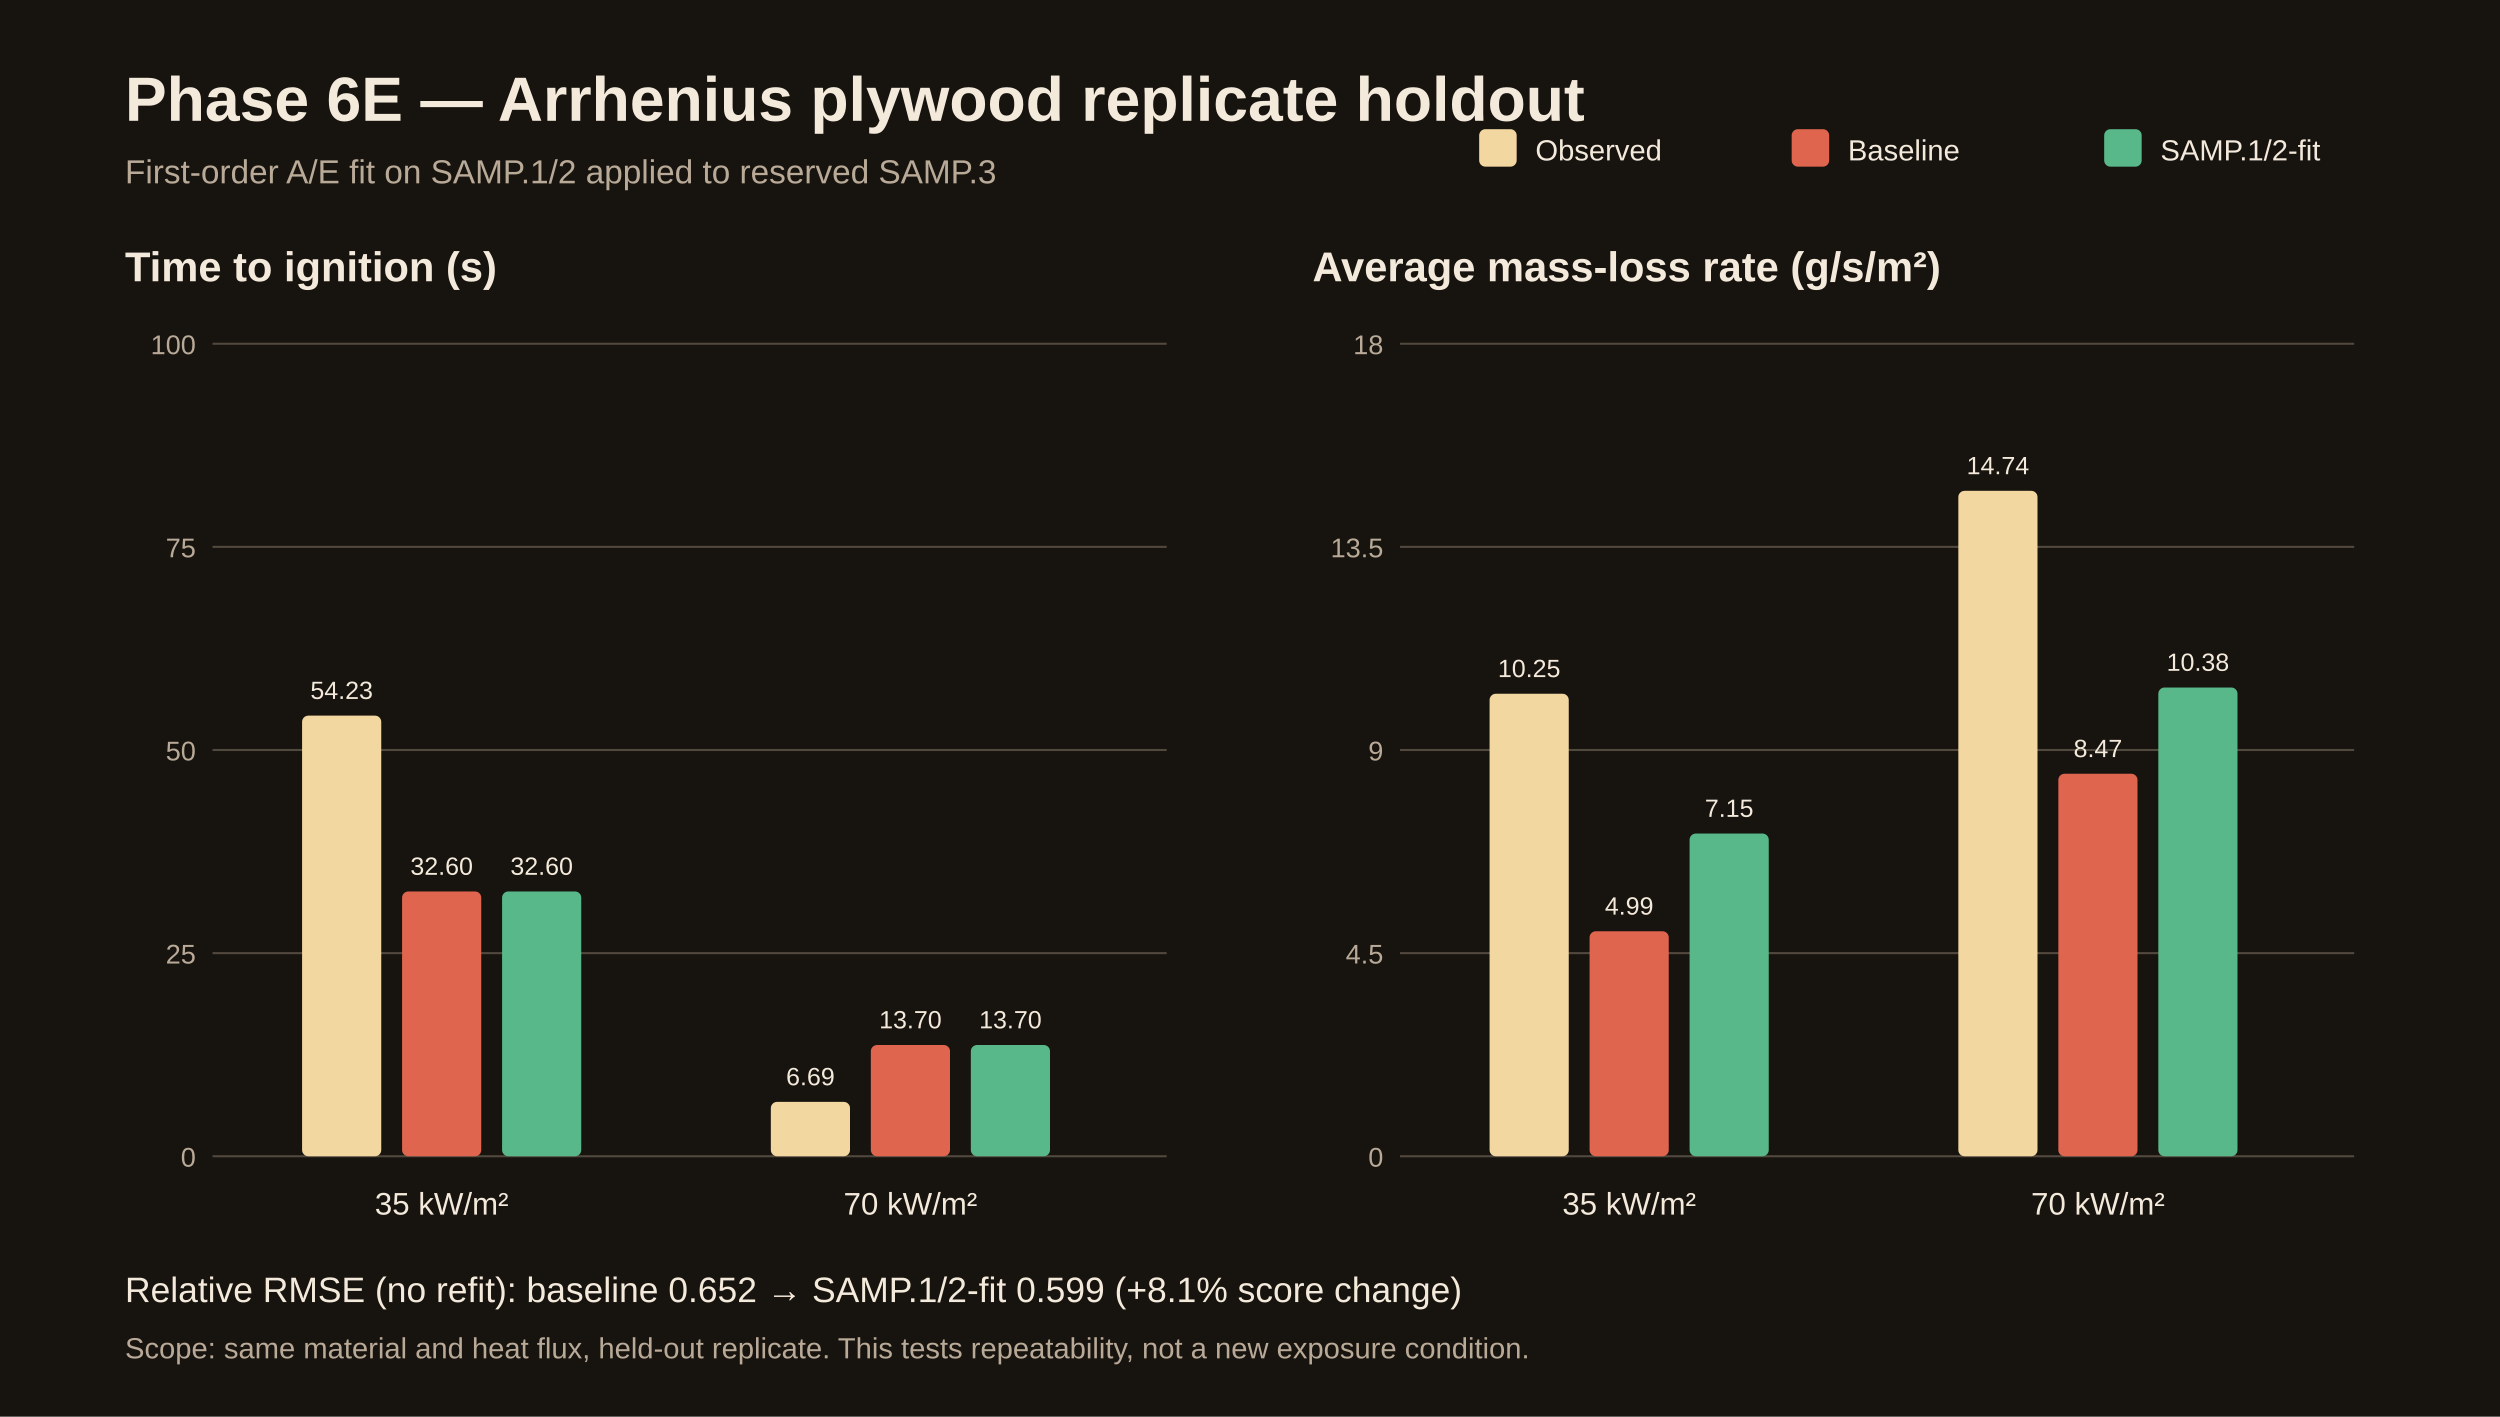
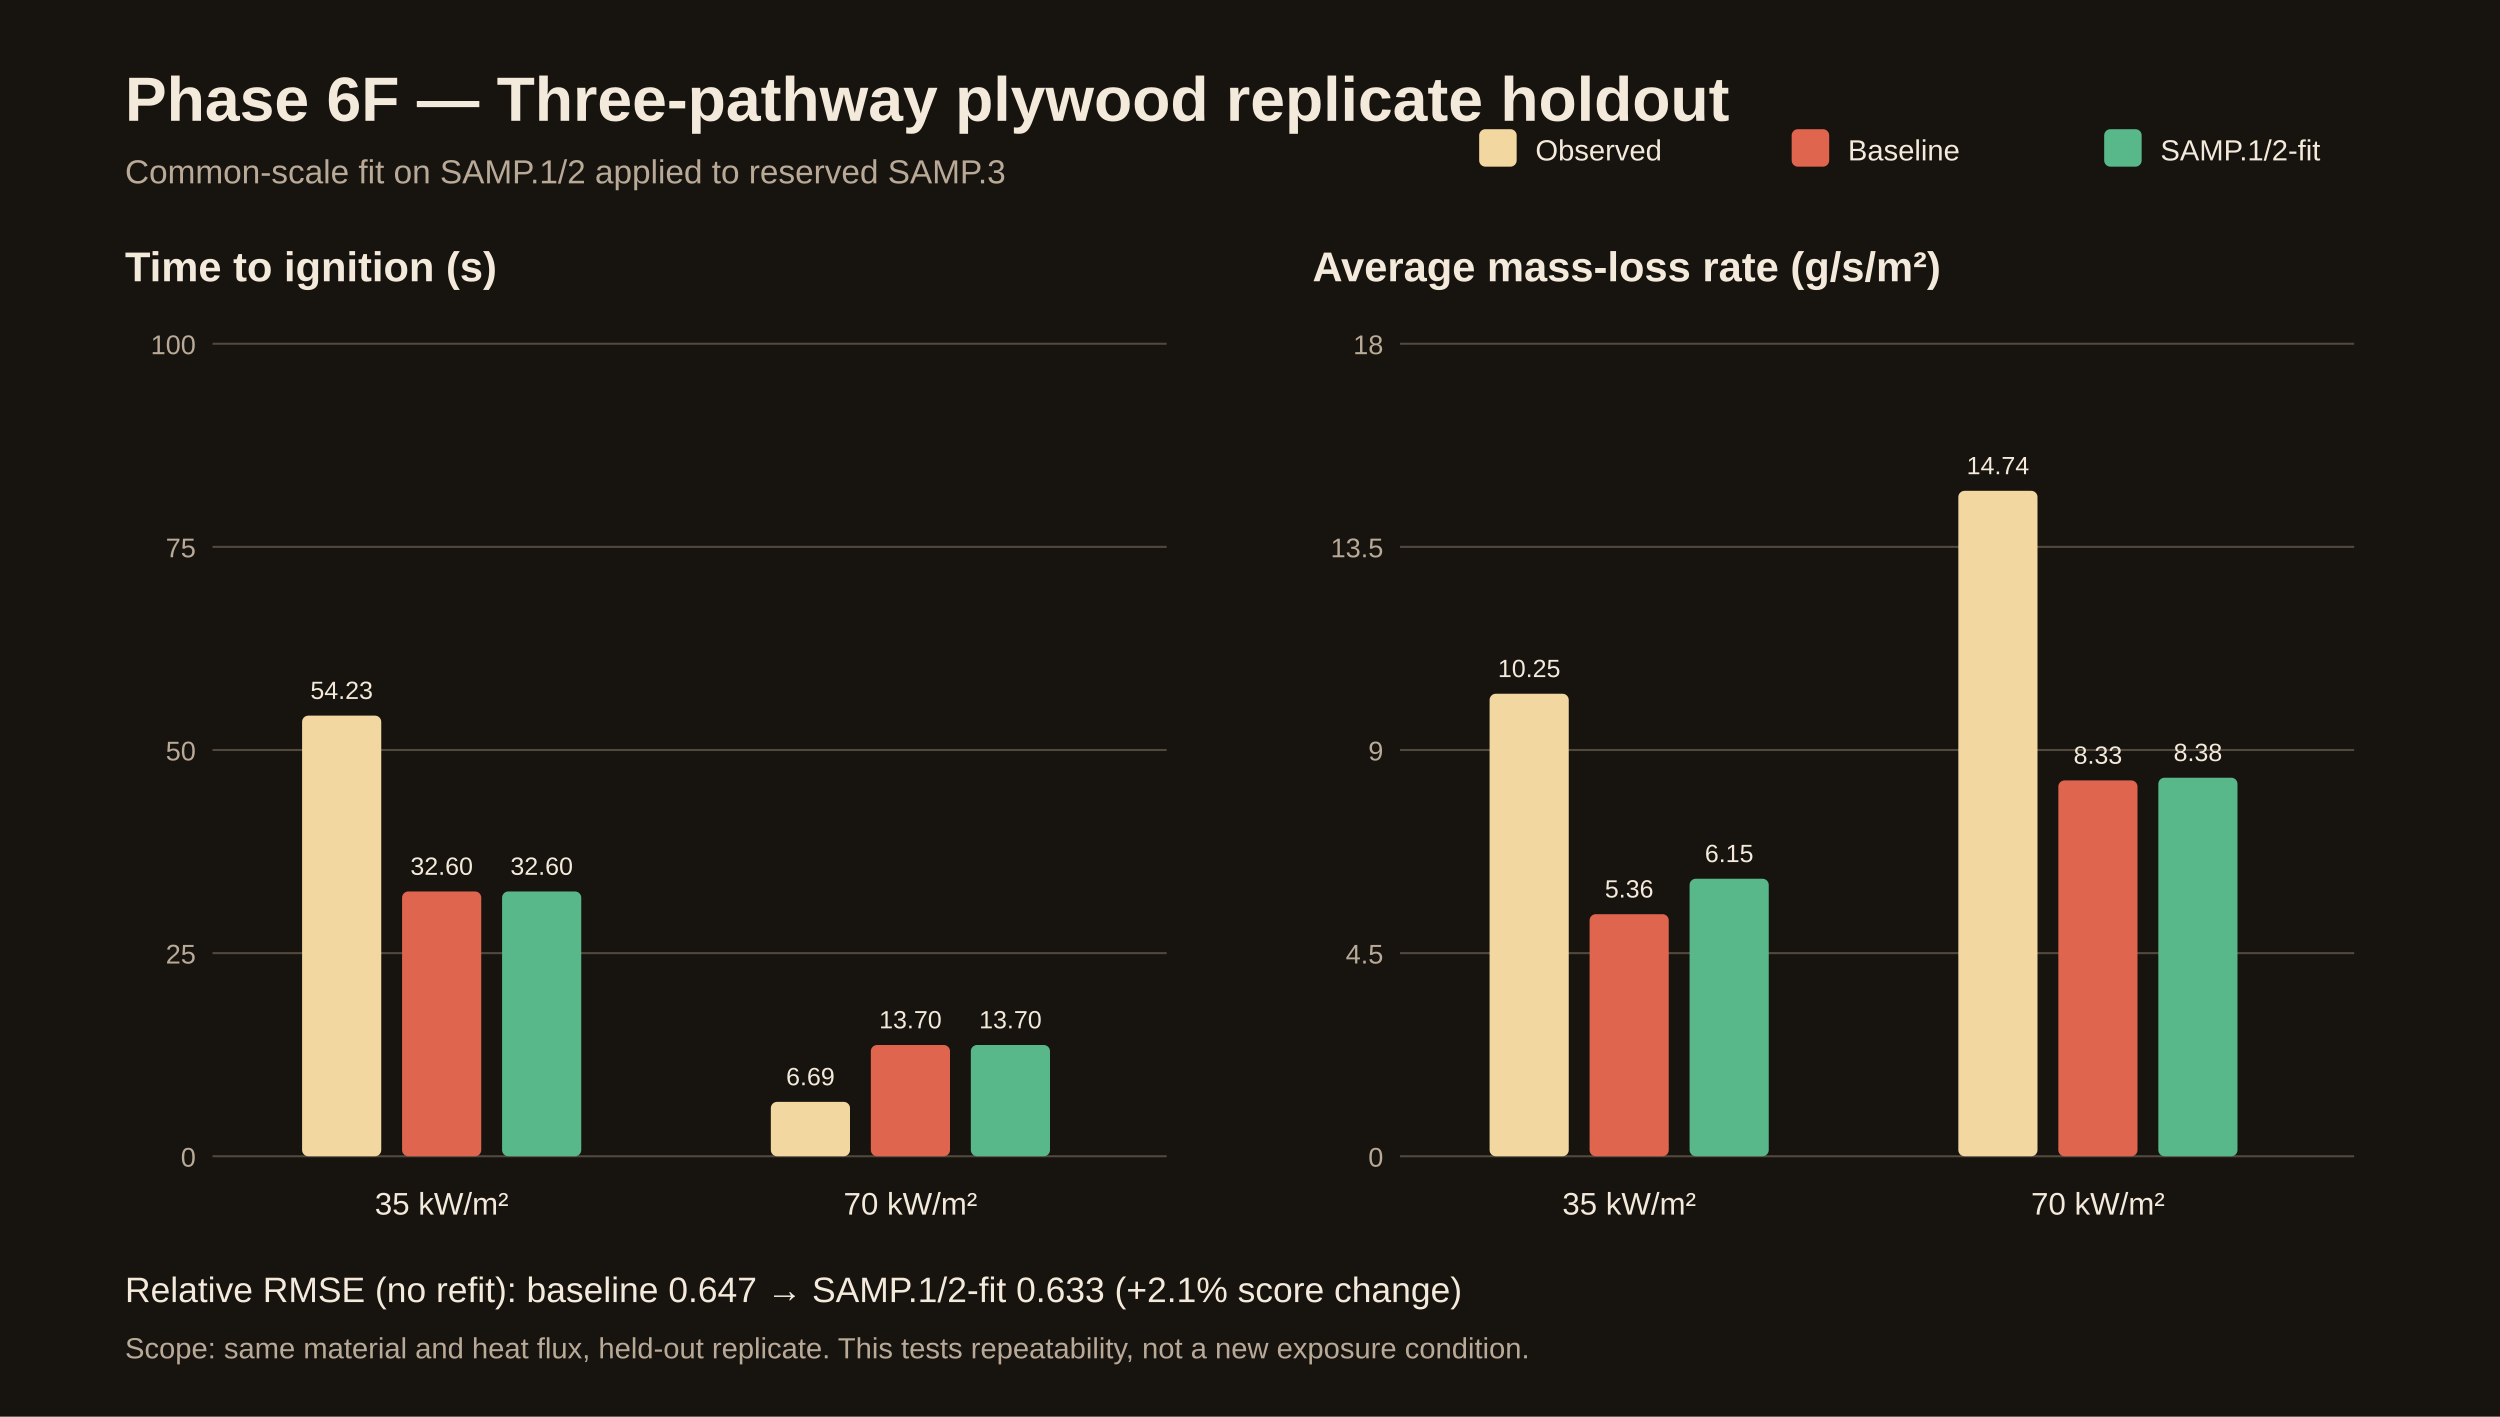
<svg xmlns="http://www.w3.org/2000/svg" width="1200" height="680" viewBox="0 0 1200 680">
  <rect width="1200" height="680" fill="#17130f" />
  <style>text{font-family:Segoe UI,Arial,sans-serif;fill:#f4eadb}.muted{fill:#b9aa98}.grid{stroke:#51483e;stroke-width:1}</style>
-   <text x="60" y="58" font-size="30" font-weight="700">Phase 6E — Arrhenius plywood replicate holdout</text>
-   <text x="60" y="88" class="muted" font-size="16">First-order A/E fit on SAMP.1/2 applied to reserved SAMP.3</text>
+   <text x="60" y="58" font-size="30" font-weight="700">Phase 6F — Three-pathway plywood replicate holdout</text>
+   <text x="60" y="88" class="muted" font-size="16">Common-scale fit on SAMP.1/2 applied to reserved SAMP.3</text>
  <rect x="710" y="62" width="18" height="18" rx="3" fill="#f3d7a1" />
  <text x="737" y="77" font-size="14">Observed</text>
  <rect x="860" y="62" width="18" height="18" rx="3" fill="#df654e" />
  <text x="887" y="77" font-size="14">Baseline</text>
  <rect x="1010" y="62" width="18" height="18" rx="3" fill="#58b889" />
  <text x="1037" y="77" font-size="14">SAMP.1/2-fit</text>
  <text x="60" y="135" font-size="20" font-weight="600">Time to ignition (s)</text>
  <line class="grid" x1="102" y1="555.0" x2="560" y2="555.0" />
  <text x="94" y="560.0" text-anchor="end" class="muted" font-size="13">0</text>
  <line class="grid" x1="102" y1="457.5" x2="560" y2="457.5" />
  <text x="94" y="462.5" text-anchor="end" class="muted" font-size="13">25</text>
  <line class="grid" x1="102" y1="360.0" x2="560" y2="360.0" />
  <text x="94" y="365.0" text-anchor="end" class="muted" font-size="13">50</text>
  <line class="grid" x1="102" y1="262.5" x2="560" y2="262.5" />
  <text x="94" y="267.5" text-anchor="end" class="muted" font-size="13">75</text>
  <line class="grid" x1="102" y1="165.0" x2="560" y2="165.0" />
  <text x="94" y="170.0" text-anchor="end" class="muted" font-size="13">100</text>
  <rect x="145" y="343.5" width="38" height="211.5" rx="3" fill="#f3d7a1" />
  <text x="164" y="335.5" text-anchor="middle" font-size="12">54.23</text>
  <rect x="193" y="427.9" width="38" height="127.1" rx="3" fill="#df654e" />
  <text x="212" y="419.9" text-anchor="middle" font-size="12">32.60</text>
  <rect x="241" y="427.9" width="38" height="127.1" rx="3" fill="#58b889" />
  <text x="260" y="419.9" text-anchor="middle" font-size="12">32.60</text>
  <text x="212" y="583" text-anchor="middle" font-size="15">35 kW/m²</text>
  <rect x="370" y="528.9" width="38" height="26.1" rx="3" fill="#f3d7a1" />
  <text x="389" y="520.9" text-anchor="middle" font-size="12">6.69</text>
  <rect x="418" y="501.6" width="38" height="53.4" rx="3" fill="#df654e" />
  <text x="437" y="493.6" text-anchor="middle" font-size="12">13.70</text>
  <rect x="466" y="501.6" width="38" height="53.4" rx="3" fill="#58b889" />
  <text x="485" y="493.6" text-anchor="middle" font-size="12">13.70</text>
  <text x="437" y="583" text-anchor="middle" font-size="15">70 kW/m²</text>
  <text x="630" y="135" font-size="20" font-weight="600">Average mass-loss rate (g/s/m²)</text>
  <line class="grid" x1="672" y1="555.0" x2="1130" y2="555.0" />
  <text x="664" y="560.0" text-anchor="end" class="muted" font-size="13">0</text>
  <line class="grid" x1="672" y1="457.5" x2="1130" y2="457.5" />
  <text x="664" y="462.5" text-anchor="end" class="muted" font-size="13">4.5</text>
  <line class="grid" x1="672" y1="360.0" x2="1130" y2="360.0" />
  <text x="664" y="365.0" text-anchor="end" class="muted" font-size="13">9</text>
  <line class="grid" x1="672" y1="262.5" x2="1130" y2="262.5" />
  <text x="664" y="267.5" text-anchor="end" class="muted" font-size="13">13.5</text>
  <line class="grid" x1="672" y1="165.0" x2="1130" y2="165.0" />
  <text x="664" y="170.0" text-anchor="end" class="muted" font-size="13">18</text>
  <rect x="715" y="333.0" width="38" height="222.0" rx="3" fill="#f3d7a1" />
  <text x="734" y="325.0" text-anchor="middle" font-size="12">10.25</text>
-   <rect x="763" y="447.0" width="38" height="108.0" rx="3" fill="#df654e" />
-   <text x="782" y="439.0" text-anchor="middle" font-size="12">4.99</text>
-   <rect x="811" y="400.1" width="38" height="154.9" rx="3" fill="#58b889" />
-   <text x="830" y="392.1" text-anchor="middle" font-size="12">7.15</text>
+   <rect x="763" y="438.8" width="38" height="116.2" rx="3" fill="#df654e" />
+   <text x="782" y="430.8" text-anchor="middle" font-size="12">5.36</text>
+   <rect x="811" y="421.8" width="38" height="133.2" rx="3" fill="#58b889" />
+   <text x="830" y="413.8" text-anchor="middle" font-size="12">6.15</text>
  <text x="782" y="583" text-anchor="middle" font-size="15">35 kW/m²</text>
  <rect x="940" y="235.6" width="38" height="319.4" rx="3" fill="#f3d7a1" />
  <text x="959" y="227.6" text-anchor="middle" font-size="12">14.74</text>
-   <rect x="988" y="371.4" width="38" height="183.6" rx="3" fill="#df654e" />
-   <text x="1007" y="363.4" text-anchor="middle" font-size="12">8.47</text>
-   <rect x="1036" y="330.0" width="38" height="225.0" rx="3" fill="#58b889" />
-   <text x="1055" y="322.0" text-anchor="middle" font-size="12">10.38</text>
+   <rect x="988" y="374.6" width="38" height="180.4" rx="3" fill="#df654e" />
+   <text x="1007" y="366.6" text-anchor="middle" font-size="12">8.33</text>
+   <rect x="1036" y="373.3" width="38" height="181.7" rx="3" fill="#58b889" />
+   <text x="1055" y="365.3" text-anchor="middle" font-size="12">8.38</text>
  <text x="1007" y="583" text-anchor="middle" font-size="15">70 kW/m²</text>
-   <text x="60" y="625" font-size="17">Relative RMSE (no refit): baseline 0.652 → SAMP.1/2-fit 0.599 (+8.1% score change)</text>
+   <text x="60" y="625" font-size="17">Relative RMSE (no refit): baseline 0.647 → SAMP.1/2-fit 0.633 (+2.1% score change)</text>
  <text x="60" y="652" class="muted" font-size="14">Scope: same material and heat flux, held-out replicate. This tests repeatability, not a new exposure condition.</text>
</svg>
